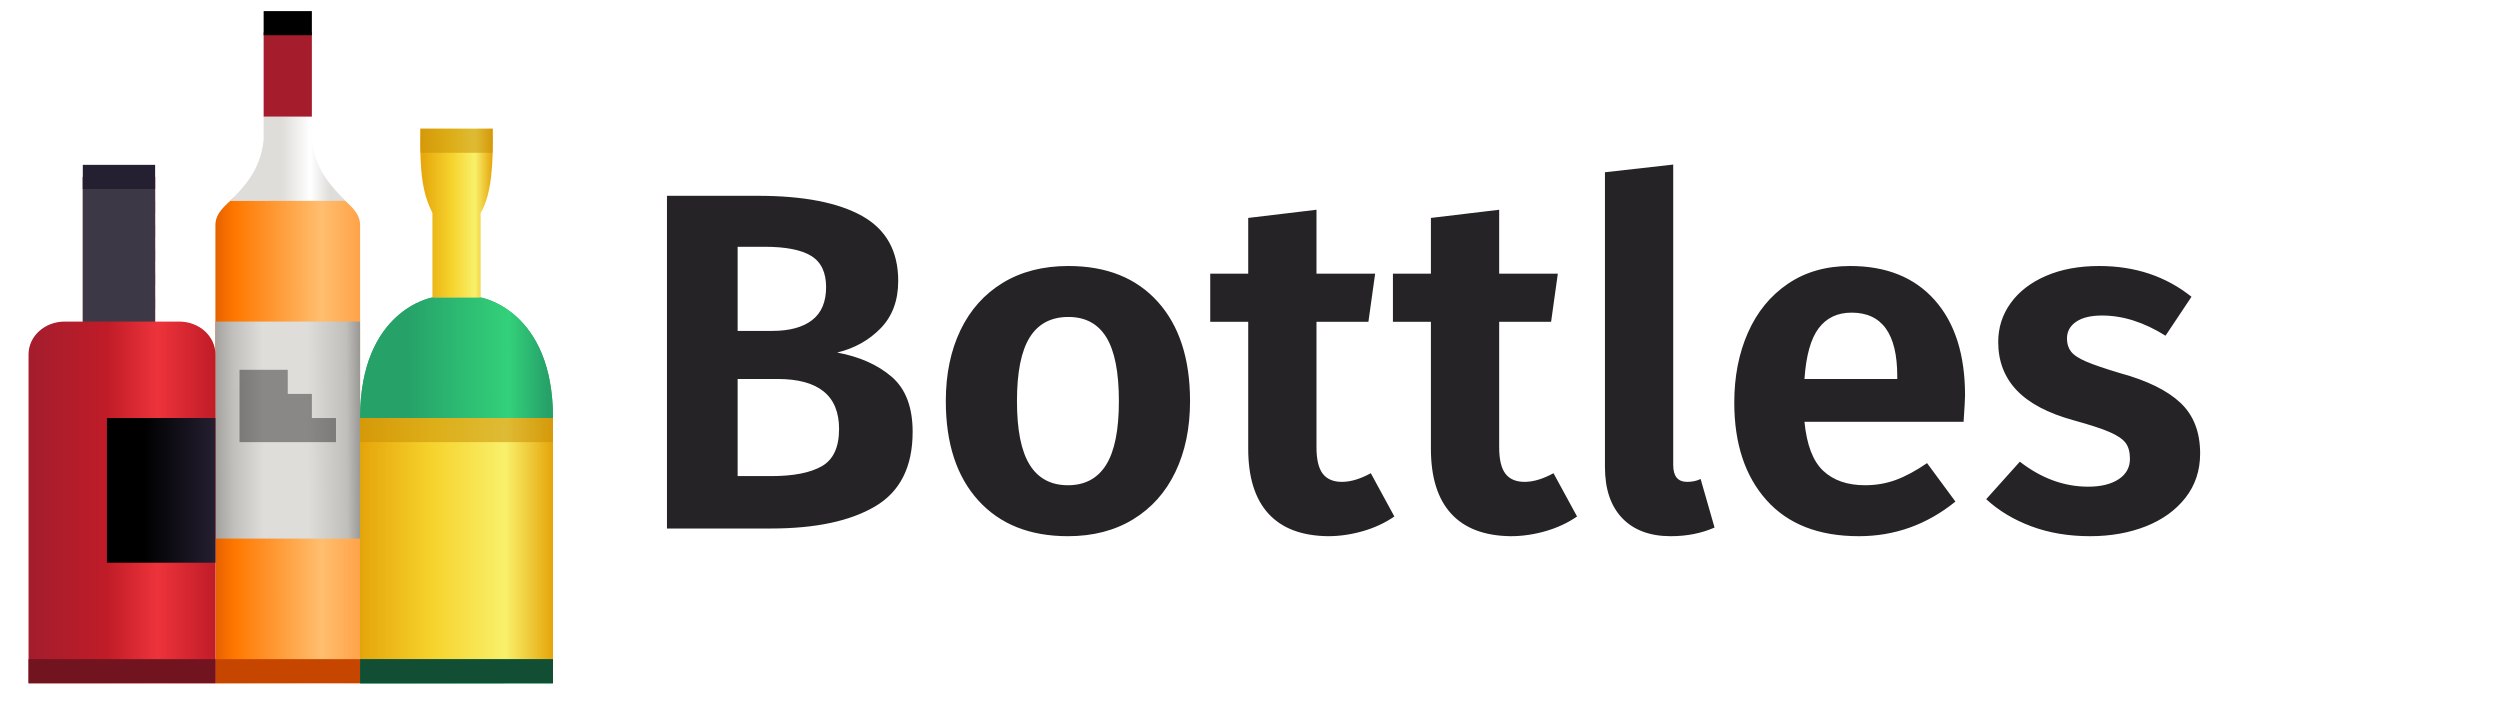
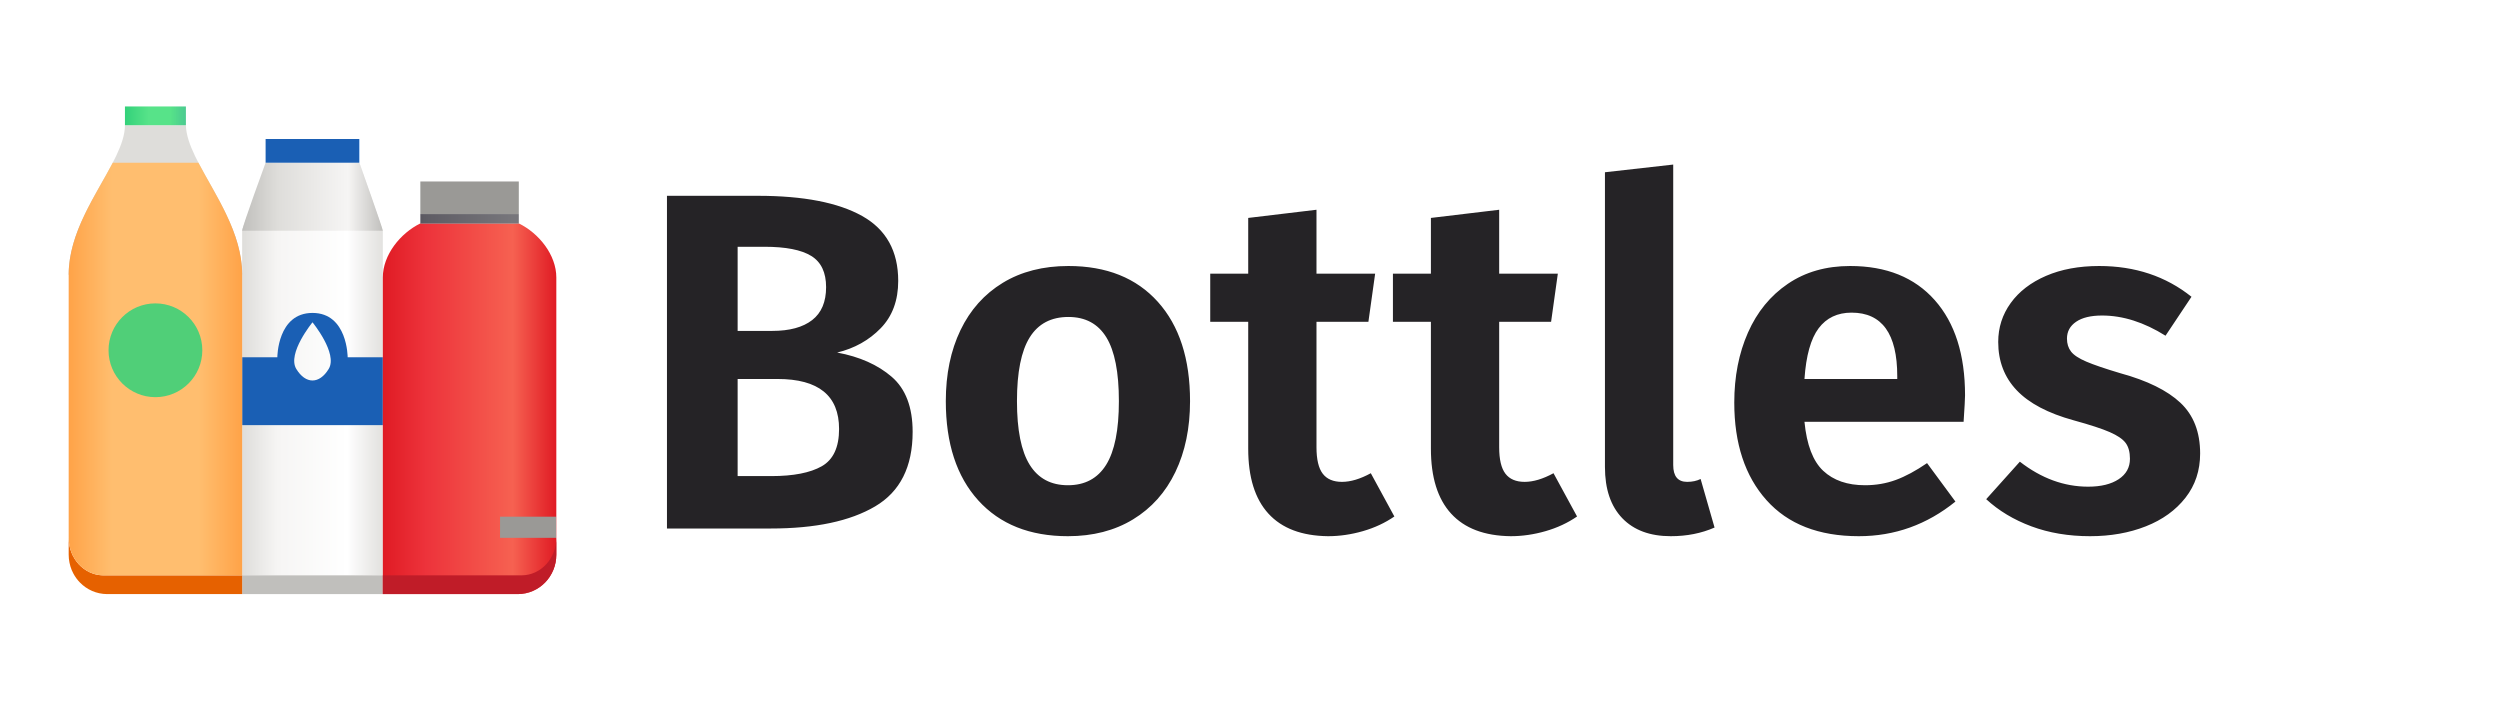
<svg xmlns="http://www.w3.org/2000/svg" style="isolation:isolate" viewBox="0 0 364 102" width="364pt" height="102pt">
  <defs>
-     <clipPath id="_clipPath_WYYhUPsRMds9NNutouXExLgjCNTRXYnJ">
+     <clipPath id="_clipPath_KKLqNIuZyzEbL16u4xjnYHrMNzqKmt37">
      <rect width="364" height="102" />
    </clipPath>
  </defs>
-   <g clip-path="url(#_clipPath_WYYhUPsRMds9NNutouXExLgjCNTRXYnJ)">
-     <clipPath id="_clipPath_P9TdMobS0kfKIefVaDaiTnUSR8qNQapX">
+   <g clip-path="url(#_clipPath_KKLqNIuZyzEbL16u4xjnYHrMNzqKmt37)">
+     <clipPath id="_clipPath_rY38rS3zndo1jALJIfZDX3gab15A6zvV">
      <rect x="10" y="0" width="364" height="102" transform="matrix(1,0,0,1,0,0)" fill="rgb(255,255,255)" />
    </clipPath>
-     <g clip-path="url(#_clipPath_P9TdMobS0kfKIefVaDaiTnUSR8qNQapX)">
+     <g clip-path="url(#_clipPath_rY38rS3zndo1jALJIfZDX3gab15A6zvV)">
      <g>
-         <path d=" M 121.89 51.33 L 121.89 51.33 Q 126.79 52.24 129.835 54.865 L 129.835 54.865 L 129.835 54.865 Q 132.88 57.49 132.88 62.88 L 132.88 62.88 L 132.88 62.88 Q 132.88 70.51 127.42 73.73 L 127.42 73.73 L 127.42 73.73 Q 121.96 76.95 112.23 76.95 L 112.23 76.95 L 97.11 76.95 L 97.11 28.51 L 110.34 28.51 L 110.34 28.51 Q 120.28 28.51 125.53 31.45 L 125.53 31.45 L 125.53 31.45 Q 130.78 34.39 130.78 40.9 L 130.78 40.9 L 130.78 40.9 Q 130.78 45.17 128.225 47.795 L 128.225 47.795 L 128.225 47.795 Q 125.67 50.42 121.89 51.33 L 121.89 51.33 L 121.89 51.33 Z  M 111.32 35.93 L 107.4 35.93 L 107.4 48.18 L 112.44 48.18 L 112.44 48.18 Q 116.22 48.18 118.25 46.605 L 118.25 46.605 L 118.25 46.605 Q 120.28 45.03 120.28 41.81 L 120.28 41.81 L 120.28 41.81 Q 120.28 38.59 118.11 37.26 L 118.11 37.26 L 118.11 37.26 Q 115.94 35.93 111.32 35.93 L 111.32 35.93 L 111.32 35.93 Z  M 112.3 69.32 L 112.3 69.32 Q 117.13 69.32 119.65 67.885 L 119.65 67.885 L 119.65 67.885 Q 122.17 66.45 122.17 62.46 L 122.17 62.46 L 122.17 62.46 Q 122.17 55.18 113.21 55.18 L 113.21 55.18 L 107.4 55.18 L 107.4 69.32 L 112.3 69.32 L 112.3 69.32 Z  M 155.56 38.73 L 155.56 38.73 Q 163.89 38.73 168.58 43.945 L 168.58 43.945 L 168.58 43.945 Q 173.27 49.16 173.27 58.4 L 173.27 58.4 L 173.27 58.4 Q 173.27 64.28 171.135 68.725 L 171.135 68.725 L 171.135 68.725 Q 169 73.17 164.975 75.62 L 164.975 75.62 L 164.975 75.62 Q 160.95 78.07 155.49 78.07 L 155.49 78.07 L 155.49 78.07 Q 147.16 78.07 142.435 72.855 L 142.435 72.855 L 142.435 72.855 Q 137.71 67.64 137.71 58.4 L 137.71 58.4 L 137.71 58.4 Q 137.71 52.52 139.845 48.075 L 139.845 48.075 L 139.845 48.075 Q 141.98 43.63 146.005 41.18 L 146.005 41.18 L 146.005 41.18 Q 150.03 38.73 155.56 38.73 L 155.56 38.73 L 155.56 38.73 Z  M 155.56 46.15 L 155.56 46.15 Q 151.78 46.15 149.925 49.125 L 149.925 49.125 L 149.925 49.125 Q 148.07 52.1 148.07 58.4 L 148.07 58.4 L 148.07 58.4 Q 148.07 64.7 149.925 67.675 L 149.925 67.675 L 149.925 67.675 Q 151.78 70.65 155.49 70.65 L 155.49 70.65 L 155.49 70.65 Q 159.2 70.65 161.055 67.675 L 161.055 67.675 L 161.055 67.675 Q 162.91 64.7 162.91 58.4 L 162.91 58.4 L 162.91 58.4 Q 162.91 52.1 161.09 49.125 L 161.09 49.125 L 161.09 49.125 Q 159.27 46.15 155.56 46.15 L 155.56 46.15 L 155.56 46.15 Z  M 199.59 68.9 L 203.02 75.2 L 203.02 75.2 Q 200.99 76.6 198.435 77.335 L 198.435 77.335 L 198.435 77.335 Q 195.88 78.07 193.36 78.07 L 193.36 78.07 L 193.36 78.07 Q 187.62 78 184.68 74.78 L 184.68 74.78 L 184.68 74.78 Q 181.74 71.56 181.74 65.33 L 181.74 65.33 L 181.74 46.85 L 176.21 46.85 L 176.21 39.85 L 181.74 39.85 L 181.74 31.73 L 191.68 30.54 L 191.68 39.85 L 200.22 39.85 L 199.24 46.85 L 191.68 46.85 L 191.68 65.12 L 191.68 65.12 Q 191.68 67.78 192.59 68.97 L 192.59 68.97 L 192.59 68.97 Q 193.5 70.16 195.39 70.16 L 195.39 70.16 L 195.39 70.16 Q 197.28 70.16 199.59 68.9 L 199.59 68.9 L 199.59 68.9 Z  M 226.19 68.9 L 229.62 75.2 L 229.62 75.2 Q 227.59 76.6 225.035 77.335 L 225.035 77.335 L 225.035 77.335 Q 222.48 78.07 219.96 78.07 L 219.96 78.07 L 219.96 78.07 Q 214.22 78 211.28 74.78 L 211.28 74.78 L 211.28 74.78 Q 208.34 71.56 208.34 65.33 L 208.34 65.33 L 208.34 46.85 L 202.81 46.85 L 202.81 39.85 L 208.34 39.85 L 208.34 31.73 L 218.28 30.54 L 218.28 39.85 L 226.82 39.85 L 225.84 46.85 L 218.28 46.85 L 218.28 65.12 L 218.28 65.12 Q 218.28 67.78 219.19 68.97 L 219.19 68.97 L 219.19 68.97 Q 220.1 70.16 221.99 70.16 L 221.99 70.16 L 221.99 70.16 Q 223.88 70.16 226.19 68.9 L 226.19 68.9 L 226.19 68.9 Z  M 243.27 78.07 L 243.27 78.07 Q 238.72 78.07 236.2 75.445 L 236.2 75.445 L 236.2 75.445 Q 233.68 72.82 233.68 67.99 L 233.68 67.99 L 233.68 25.08 L 243.62 23.96 L 243.62 67.71 L 243.62 67.71 Q 243.62 70.16 245.65 70.16 L 245.65 70.16 L 245.65 70.16 Q 246.77 70.16 247.61 69.74 L 247.61 69.74 L 249.64 76.81 L 249.64 76.81 Q 246.77 78.07 243.27 78.07 L 243.27 78.07 L 243.27 78.07 Z  M 286.11 57.56 L 286.11 57.56 Q 286.11 58.26 285.9 61.41 L 285.9 61.41 L 262.73 61.41 L 262.73 61.41 Q 263.22 66.45 265.46 68.55 L 265.46 68.55 L 265.46 68.55 Q 267.7 70.65 271.55 70.65 L 271.55 70.65 L 271.55 70.65 Q 273.93 70.65 276.03 69.88 L 276.03 69.88 L 276.03 69.88 Q 278.13 69.11 280.58 67.43 L 280.58 67.43 L 284.71 73.03 L 284.71 73.03 Q 278.48 78.07 270.64 78.07 L 270.64 78.07 L 270.64 78.07 Q 261.89 78.07 257.2 72.82 L 257.2 72.82 L 257.2 72.82 Q 252.51 67.57 252.51 58.61 L 252.51 58.61 L 252.51 58.61 Q 252.51 52.94 254.505 48.425 L 254.505 48.425 L 254.505 48.425 Q 256.5 43.91 260.315 41.32 L 260.315 41.32 L 260.315 41.32 Q 264.13 38.73 269.38 38.73 L 269.38 38.73 L 269.38 38.73 Q 277.29 38.73 281.7 43.7 L 281.7 43.7 L 281.7 43.7 Q 286.11 48.67 286.11 57.56 L 286.11 57.56 L 286.11 57.56 Z  M 276.24 55.18 L 276.24 54.76 L 276.24 54.76 Q 276.24 45.52 269.59 45.52 L 269.59 45.52 L 269.59 45.52 Q 266.51 45.52 264.795 47.795 L 264.795 47.795 L 264.795 47.795 Q 263.08 50.07 262.73 55.18 L 262.73 55.18 L 276.24 55.18 L 276.24 55.18 Z  M 305.64 38.73 L 305.64 38.73 Q 313.48 38.73 319.08 43.21 L 319.08 43.21 L 315.3 48.88 L 315.3 48.88 Q 310.61 45.94 306.06 45.94 L 306.06 45.94 L 306.06 45.94 Q 303.61 45.94 302.28 46.85 L 302.28 46.85 L 302.28 46.85 Q 300.95 47.76 300.95 49.3 L 300.95 49.3 L 300.95 49.3 Q 300.95 50.42 301.545 51.19 L 301.545 51.19 L 301.545 51.19 Q 302.14 51.96 303.785 52.66 L 303.785 52.66 L 303.785 52.66 Q 305.43 53.36 308.72 54.34 L 308.72 54.34 L 308.72 54.34 Q 314.6 55.95 317.47 58.645 L 317.47 58.645 L 317.47 58.645 Q 320.34 61.34 320.34 66.03 L 320.34 66.03 L 320.34 66.03 Q 320.34 69.74 318.205 72.47 L 318.205 72.47 L 318.205 72.47 Q 316.07 75.2 312.43 76.635 L 312.43 76.635 L 312.43 76.635 Q 308.79 78.07 304.31 78.07 L 304.31 78.07 L 304.31 78.07 Q 299.62 78.07 295.77 76.635 L 295.77 76.635 L 295.77 76.635 Q 291.92 75.2 289.19 72.68 L 289.19 72.68 L 294.09 67.22 L 294.09 67.22 Q 298.78 70.86 304.03 70.86 L 304.03 70.86 L 304.03 70.86 Q 306.83 70.86 308.475 69.775 L 308.475 69.775 L 308.475 69.775 Q 310.12 68.69 310.12 66.8 L 310.12 66.8 L 310.12 66.8 Q 310.12 65.33 309.49 64.49 L 309.49 64.49 L 309.49 64.49 Q 308.86 63.65 307.18 62.915 L 307.18 62.915 L 307.18 62.915 Q 305.5 62.18 301.93 61.2 L 301.93 61.2 L 301.93 61.2 Q 296.33 59.66 293.635 56.825 L 293.635 56.825 L 293.635 56.825 Q 290.94 53.99 290.94 49.79 L 290.94 49.79 L 290.94 49.79 Q 290.94 46.64 292.76 44.12 L 292.76 44.12 L 292.76 44.12 Q 294.58 41.6 297.905 40.165 L 297.905 40.165 L 297.905 40.165 Q 301.23 38.73 305.64 38.73 L 305.64 38.73 L 305.64 38.73 Z " fill="rgb(37,35,38)" />
+         <g>
+           <path d=" M 121.89 51.33 L 121.89 51.33 Q 126.79 52.24 129.835 54.865 L 129.835 54.865 L 129.835 54.865 Q 132.88 57.49 132.88 62.88 L 132.88 62.88 L 132.88 62.88 Q 132.88 70.51 127.42 73.73 L 127.42 73.73 L 127.42 73.73 Q 121.96 76.95 112.23 76.95 L 112.23 76.95 L 97.11 76.95 L 97.11 28.51 L 110.34 28.51 L 110.34 28.51 Q 120.28 28.51 125.53 31.45 L 125.53 31.45 L 125.53 31.45 Q 130.78 34.39 130.78 40.9 L 130.78 40.9 L 130.78 40.9 Q 130.78 45.17 128.225 47.795 L 128.225 47.795 L 128.225 47.795 Q 125.67 50.42 121.89 51.33 L 121.89 51.33 L 121.89 51.33 L 121.89 51.33 Z  M 111.32 35.93 L 107.4 35.93 L 107.4 48.18 L 112.44 48.18 L 112.44 48.18 Q 116.22 48.18 118.25 46.605 L 118.25 46.605 L 118.25 46.605 Q 120.28 45.03 120.28 41.81 L 120.28 41.81 L 120.28 41.81 Q 120.28 38.59 118.11 37.26 L 118.11 37.26 L 118.11 37.26 Q 115.94 35.93 111.32 35.93 L 111.32 35.93 L 111.32 35.93 L 111.32 35.93 Z  M 112.3 69.32 L 112.3 69.32 Q 117.13 69.32 119.65 67.885 L 119.65 67.885 L 119.65 67.885 Q 122.17 66.45 122.17 62.46 L 122.17 62.46 L 122.17 62.46 Q 122.17 55.18 113.21 55.18 L 113.21 55.18 L 107.4 55.18 L 107.4 69.32 L 112.3 69.32 L 112.3 69.32 L 112.3 69.32 Z  M 155.56 38.73 L 155.56 38.73 Q 163.89 38.73 168.58 43.945 L 168.58 43.945 L 168.58 43.945 Q 173.27 49.16 173.27 58.4 L 173.27 58.4 L 173.27 58.4 Q 173.27 64.28 171.135 68.725 L 171.135 68.725 L 171.135 68.725 Q 169 73.17 164.975 75.62 L 164.975 75.62 L 164.975 75.62 Q 160.95 78.07 155.49 78.07 L 155.49 78.07 L 155.49 78.07 Q 147.16 78.07 142.435 72.855 L 142.435 72.855 L 142.435 72.855 Q 137.71 67.64 137.71 58.4 L 137.71 58.4 L 137.71 58.4 Q 137.71 52.52 139.845 48.075 L 139.845 48.075 L 139.845 48.075 Q 141.98 43.63 146.005 41.18 L 146.005 41.18 L 146.005 41.18 Q 150.03 38.73 155.56 38.73 L 155.56 38.73 L 155.56 38.73 L 155.56 38.73 Z  M 155.56 46.15 L 155.56 46.15 Q 151.78 46.15 149.925 49.125 L 149.925 49.125 L 149.925 49.125 Q 148.07 52.1 148.07 58.4 L 148.07 58.4 L 148.07 58.4 Q 148.07 64.7 149.925 67.675 L 149.925 67.675 L 149.925 67.675 Q 151.78 70.65 155.49 70.65 L 155.49 70.65 L 155.49 70.65 Q 159.2 70.65 161.055 67.675 L 161.055 67.675 L 161.055 67.675 Q 162.91 64.7 162.91 58.4 L 162.91 58.4 L 162.91 58.4 Q 162.91 52.1 161.09 49.125 L 161.09 49.125 L 161.09 49.125 Q 159.27 46.15 155.56 46.15 L 155.56 46.15 L 155.56 46.15 L 155.56 46.15 Z  M 199.59 68.9 L 203.02 75.2 L 203.02 75.2 Q 200.99 76.6 198.435 77.335 L 198.435 77.335 L 198.435 77.335 Q 195.88 78.07 193.36 78.07 L 193.36 78.07 L 193.36 78.07 Q 187.62 78 184.68 74.78 L 184.68 74.78 L 184.68 74.78 Q 181.74 71.56 181.74 65.33 L 181.74 65.33 L 181.74 46.85 L 176.21 46.85 L 176.21 39.85 L 181.74 39.85 L 181.74 31.73 L 191.68 30.54 L 191.68 39.85 L 200.22 39.85 L 199.24 46.85 L 191.68 46.85 L 191.68 65.12 L 191.68 65.12 Q 191.68 67.78 192.59 68.97 L 192.59 68.97 L 192.59 68.97 Q 193.5 70.16 195.39 70.16 L 195.39 70.16 L 195.39 70.16 Q 197.28 70.16 199.59 68.9 L 199.59 68.9 L 199.59 68.9 L 199.59 68.9 Z  M 226.19 68.9 L 229.62 75.2 L 229.62 75.2 Q 227.59 76.6 225.035 77.335 L 225.035 77.335 L 225.035 77.335 Q 222.48 78.07 219.96 78.07 L 219.96 78.07 L 219.96 78.07 Q 214.22 78 211.28 74.78 L 211.28 74.78 L 211.28 74.78 Q 208.34 71.56 208.34 65.33 L 208.34 65.33 L 208.34 46.85 L 202.81 46.85 L 202.81 39.85 L 208.34 39.85 L 208.34 31.73 L 218.28 30.54 L 218.28 39.85 L 226.82 39.85 L 225.84 46.85 L 218.28 46.85 L 218.28 65.12 L 218.28 65.12 Q 218.28 67.78 219.19 68.97 L 219.19 68.97 L 219.19 68.97 Q 220.1 70.16 221.99 70.16 L 221.99 70.16 L 221.99 70.16 Q 223.88 70.16 226.19 68.9 L 226.19 68.9 L 226.19 68.9 L 226.19 68.9 Z  M 243.27 78.07 L 243.27 78.07 Q 238.72 78.07 236.2 75.445 L 236.2 75.445 L 236.2 75.445 Q 233.68 72.82 233.68 67.99 L 233.68 67.99 L 233.68 25.08 L 243.62 23.96 L 243.62 67.71 L 243.62 67.71 Q 243.62 70.16 245.65 70.16 L 245.65 70.16 L 245.65 70.16 Q 246.77 70.16 247.61 69.74 L 247.61 69.74 L 249.64 76.81 L 249.64 76.81 Q 246.77 78.07 243.27 78.07 L 243.27 78.07 L 243.27 78.07 L 243.27 78.07 Z  M 286.11 57.56 L 286.11 57.56 Q 286.11 58.26 285.9 61.41 L 285.9 61.41 L 262.73 61.41 L 262.73 61.41 Q 263.22 66.45 265.46 68.55 L 265.46 68.55 L 265.46 68.55 Q 267.7 70.65 271.55 70.65 L 271.55 70.65 L 271.55 70.65 Q 273.93 70.65 276.03 69.88 L 276.03 69.88 L 276.03 69.88 Q 278.13 69.11 280.58 67.43 L 280.58 67.43 L 284.71 73.03 L 284.71 73.03 Q 278.48 78.07 270.64 78.07 L 270.64 78.07 L 270.64 78.07 Q 261.89 78.07 257.2 72.82 L 257.2 72.82 L 257.2 72.82 Q 252.51 67.57 252.51 58.61 L 252.51 58.61 L 252.51 58.61 Q 252.51 52.94 254.505 48.425 L 254.505 48.425 L 254.505 48.425 Q 256.5 43.91 260.315 41.32 L 260.315 41.32 L 260.315 41.32 Q 264.13 38.73 269.38 38.73 L 269.38 38.73 L 269.38 38.73 Q 277.29 38.73 281.7 43.7 L 281.7 43.7 L 281.7 43.7 Q 286.11 48.67 286.11 57.56 L 286.11 57.56 L 286.11 57.56 L 286.11 57.56 Z  M 276.24 55.18 L 276.24 54.76 L 276.24 54.76 Q 276.24 45.52 269.59 45.52 L 269.59 45.52 L 269.59 45.52 Q 266.51 45.52 264.795 47.795 L 264.795 47.795 L 264.795 47.795 Q 263.08 50.07 262.73 55.18 L 262.73 55.18 L 276.24 55.18 L 276.24 55.18 L 276.24 55.18 Z  M 305.64 38.73 L 305.64 38.73 Q 313.48 38.73 319.08 43.21 L 319.08 43.21 L 315.3 48.88 L 315.3 48.88 Q 310.61 45.94 306.06 45.94 L 306.06 45.94 L 306.06 45.94 Q 303.61 45.94 302.28 46.85 L 302.28 46.85 L 302.28 46.85 Q 300.95 47.76 300.95 49.3 L 300.95 49.3 L 300.95 49.3 Q 300.95 50.42 301.545 51.19 L 301.545 51.19 L 301.545 51.19 Q 302.14 51.96 303.785 52.66 L 303.785 52.66 L 303.785 52.66 Q 305.43 53.36 308.72 54.34 L 308.72 54.34 L 308.72 54.34 Q 314.6 55.95 317.47 58.645 L 317.47 58.645 L 317.47 58.645 Q 320.34 61.34 320.34 66.03 L 320.34 66.03 L 320.34 66.03 Q 320.34 69.74 318.205 72.47 L 318.205 72.47 L 318.205 72.47 Q 316.07 75.2 312.43 76.635 L 312.43 76.635 L 312.43 76.635 Q 308.79 78.07 304.31 78.07 L 304.31 78.07 L 304.31 78.07 Q 299.62 78.07 295.77 76.635 L 295.77 76.635 L 295.77 76.635 Q 291.92 75.2 289.19 72.68 L 289.19 72.68 L 294.09 67.22 L 294.09 67.22 Q 298.78 70.86 304.03 70.86 L 304.03 70.86 L 304.03 70.86 Q 306.83 70.86 308.475 69.775 L 308.475 69.775 L 308.475 69.775 Q 310.12 68.69 310.12 66.8 L 310.12 66.8 L 310.12 66.8 Q 310.12 65.33 309.49 64.49 L 309.49 64.49 L 309.49 64.49 Q 308.86 63.65 307.18 62.915 L 307.18 62.915 L 307.18 62.915 Q 305.5 62.18 301.93 61.2 L 301.93 61.2 L 301.93 61.2 Q 296.33 59.66 293.635 56.825 L 293.635 56.825 L 293.635 56.825 Q 290.94 53.99 290.94 49.79 L 290.94 49.79 L 290.94 49.79 Q 290.94 46.64 292.76 44.12 L 292.76 44.12 L 292.76 44.12 Q 294.58 41.6 297.905 40.165 L 297.905 40.165 L 297.905 40.165 Q 301.23 38.73 305.64 38.73 L 305.64 38.73 L 305.64 38.73 L 305.64 38.73 Z " fill="rgb(37,35,38)" />
+         </g>
      </g>
    </g>
-     <linearGradient id="_lgradient_0" x1="0" y1="0.563" x2="1" y2="0.562" gradientTransform="matrix(21.065,0,0,79.143,31.365,20.339)" gradientUnits="userSpaceOnUse">
-       <stop offset="0%" stop-opacity="1" style="stop-color:rgb(230,97,0)" />
-       <stop offset="13.387%" stop-opacity="1" style="stop-color:rgb(255,120,0)" />
-       <stop offset="73.326%" stop-opacity="1" style="stop-color:rgb(255,190,111)" />
+     <linearGradient id="_lgradient_11" x1="0" y1="0.5" x2="1" y2="0.5" gradientTransform="matrix(20.481,0,0,60.077,35.26,23.692)" gradientUnits="userSpaceOnUse">
+       <stop offset="0%" stop-opacity="1" style="stop-color:rgb(222,221,218)" />
+       <stop offset="25%" stop-opacity="1" style="stop-color:rgb(246,245,244)" />
+       <stop offset="75%" stop-opacity="1" style="stop-color:rgb(255,255,255)" />
+       <stop offset="100%" stop-opacity="0.855" style="stop-color:rgb(222,221,218)" />
+     </linearGradient>
+     <path d=" M 39.046 23.692 C 39.046 23.692 35.26 32.983 35.26 33.602 L 35.26 83.769 L 55.74 83.769 L 55.74 33.599 C 55.74 33.602 52.327 23.692 52.327 23.692 L 39.046 23.692 Z " fill="url(#_lgradient_11)" />
+     <linearGradient id="_lgradient_12" x1="6.333333333330415e-7" y1="0.514" x2="1.003" y2="0.514" gradientTransform="matrix(20.481,0,0,9.907,35.26,23.692)" gradientUnits="userSpaceOnUse">
+       <stop offset="0%" stop-opacity="1" style="stop-color:rgb(192,191,188)" />
+       <stop offset="25%" stop-opacity="1" style="stop-color:rgb(222,221,218)" />
+       <stop offset="75%" stop-opacity="1" style="stop-color:rgb(246,245,244)" />
+       <stop offset="100%" stop-opacity="1" style="stop-color:rgb(192,191,188)" />
+     </linearGradient>
+     <path d=" M 38.673 23.692 C 38.673 23.692 35.26 32.983 35.26 33.599 L 55.74 33.599 C 55.74 33.266 52.327 23.692 52.327 23.692 L 38.673 23.692 Z " fill="url(#_lgradient_12)" />
+     <linearGradient id="_lgradient_13" x1="2.5757708133067325e-8" y1="0.844" x2="1" y2="0.844" gradientTransform="matrix(25.26,0,0,21.779,10,18.231)" gradientUnits="userSpaceOnUse">
+       <stop offset="0%" stop-opacity="1" style="stop-color:rgb(192,191,188)" />
+       <stop offset="25%" stop-opacity="1" style="stop-color:rgb(222,221,218)" />
+       <stop offset="75%" stop-opacity="1" style="stop-color:rgb(222,221,218)" />
+       <stop offset="100%" stop-opacity="1" style="stop-color:rgb(192,191,188)" />
+     </linearGradient>
+     <path d=" M 10 40.005 C 10.339 40.016 35.26 40.005 35.26 40.005 C 35.26 31.255 27.174 23.692 27.067 18.231 L 18.192 18.231 C 18.192 23.692 9.997 31.255 10 40.005 Z " fill="url(#_lgradient_13)" />
+     <path d=" M 55.74 83.769 L 35.26 83.769 L 35.26 86.5 L 55.74 86.5 L 55.74 83.769 Z " fill="rgb(192,191,188)" />
+     <linearGradient id="_lgradient_14" x1="0" y1="0.5" x2="1" y2="0.5" gradientTransform="matrix(13.654,0,0,3.453,38.673,20.239)" gradientUnits="userSpaceOnUse">
+       <stop offset="100%" stop-opacity="1" style="stop-color:rgb(26,95,180)" />
+       <stop offset="100%" stop-opacity="1" style="stop-color:rgb(26,97,185)" />
+       <stop offset="100%" stop-opacity="1" style="stop-color:rgb(29,114,217)" />
+       <stop offset="100%" stop-opacity="1" style="stop-color:rgb(52,131,226)" />
+     </linearGradient>
+     <path d=" M 38.673 20.239 L 38.673 23.692 L 52.327 23.692 L 52.327 20.239 L 38.673 20.239 Z " fill="url(#_lgradient_14)" />
+     <linearGradient id="_lgradient_15" x1="0" y1="0.5" x2="1" y2="0.5" gradientTransform="matrix(20.481,0,0,16.334,35.26,45.562)" gradientUnits="userSpaceOnUse">
+       <stop offset="100%" stop-opacity="1" style="stop-color:rgb(26,95,180)" />
+       <stop offset="100%" stop-opacity="1" style="stop-color:rgb(26,97,185)" />
+       <stop offset="100%" stop-opacity="1" style="stop-color:rgb(29,114,217)" />
+       <stop offset="100%" stop-opacity="1" style="stop-color:rgb(52,131,226)" />
+     </linearGradient>
+     <path d=" M 45.5 45.562 C 40.38 45.562 40.38 52.019 40.38 52.019 L 35.26 52.019 L 35.26 61.896 L 55.74 61.896 L 55.74 52.019 L 50.62 52.019 C 50.62 52.019 50.62 45.562 45.5 45.562 Z  M 45.5 46.928 C 45.5 46.928 49.223 51.469 47.86 53.715 C 46.497 55.96 44.5 55.96 43.137 53.715 C 41.775 51.469 45.5 46.928 45.5 46.928 Z " fill="url(#_lgradient_15)" />
+     <path d=" M 35.26 83.769 L 15.07 83.769 C 14.984 83.769 14.896 83.767 14.811 83.761 C 14.723 83.759 14.638 83.751 14.552 83.74 C 14.464 83.732 14.381 83.721 14.296 83.705 C 14.211 83.692 14.131 83.676 14.045 83.657 C 13.963 83.641 13.88 83.62 13.8 83.596 C 13.72 83.575 13.64 83.551 13.56 83.524 C 13.4 83.471 13.245 83.409 13.093 83.34 C 12.941 83.273 12.792 83.196 12.648 83.111 C 12.507 83.028 12.368 82.937 12.232 82.839 C 12.096 82.74 11.965 82.636 11.843 82.524 C 11.717 82.415 11.595 82.297 11.483 82.172 C 11.368 82.049 11.259 81.918 11.155 81.785 C 11.051 81.649 10.955 81.51 10.864 81.364 C 10.773 81.22 10.688 81.07 10.611 80.916 C 10.533 80.761 10.461 80.601 10.397 80.436 C 10.333 80.273 10.275 80.108 10.227 79.934 C 10.179 79.764 10.136 79.59 10.104 79.412 C 10.069 79.233 10.043 79.052 10.027 78.868 C 10.011 78.684 10 78.497 10 78.308 L 10 80.753 L 10 80.756 C 10 80.953 10.011 81.15 10.029 81.342 L 10.029 81.345 C 10.048 81.537 10.077 81.726 10.115 81.913 C 10.149 82.1 10.197 82.284 10.251 82.463 L 10.251 82.465 C 10.304 82.644 10.368 82.817 10.437 82.991 C 10.507 83.161 10.587 83.329 10.675 83.492 C 10.931 83.977 11.256 84.423 11.635 84.812 C 12.645 85.849 14.043 86.492 15.595 86.5 L 35.26 86.5 L 35.26 83.769 Z " fill="rgb(230,97,0)" />
+     <linearGradient id="_lgradient_16" x1="0" y1="0.579" x2="1" y2="0.579" gradientTransform="matrix(25.26,0,0,60.077,10,23.692)" gradientUnits="userSpaceOnUse">
+       <stop offset="0%" stop-opacity="1" style="stop-color:rgb(255,163,72)" />
+       <stop offset="25%" stop-opacity="1" style="stop-color:rgb(255,190,111)" />
+       <stop offset="75%" stop-opacity="1" style="stop-color:rgb(255,190,111)" />
      <stop offset="100%" stop-opacity="1" style="stop-color:rgb(255,163,72)" />
    </linearGradient>
-     <path d=" M 38.386 20.339 C 38.345 20.785 38.277 21.196 38.208 21.598 C 38.28 21.2 38.345 20.785 38.386 20.339 Z  M 45.408 20.339 C 45.449 20.775 45.511 21.179 45.583 21.57 C 45.514 21.176 45.449 20.775 45.408 20.339 Z  M 38.143 21.954 C 38.085 22.242 38.009 22.516 37.937 22.784 C 38.013 22.516 38.081 22.242 38.143 21.954 Z  M 34.094 28.718 C 32.637 30.056 31.365 31.064 31.365 32.778 L 31.365 99.483 L 52.429 99.483 L 52.429 32.778 C 52.429 31.064 51.157 30.056 49.7 28.718 L 34.094 28.718 Z " fill="url(#_lgradient_0)" />
-     <linearGradient id="_lgradient_1" x1="0.186" y1="0.572" x2="0.867" y2="0.572" gradientTransform="matrix(16.769,0,0,12.277,33.504,16.979)" gradientUnits="userSpaceOnUse">
-       <stop offset="0%" stop-opacity="1" style="stop-color:rgb(222,221,218)" />
-       <stop offset="38.845%" stop-opacity="1" style="stop-color:rgb(222,221,218)" />
-       <stop offset="75%" stop-opacity="1" style="stop-color:rgb(255,255,255)" />
-       <stop offset="100%" stop-opacity="1" style="stop-color:rgb(222,221,218)" />
+     <path d=" M 16.422 23.692 C 16.419 23.695 16.416 23.698 16.414 23.7 C 14.003 28.346 9.997 33.882 10 40.002 L 10 78.308 C 10 78.497 10.011 78.684 10.027 78.868 C 10.043 79.052 10.069 79.233 10.101 79.412 C 10.136 79.59 10.179 79.764 10.227 79.937 C 10.275 80.108 10.333 80.273 10.397 80.436 C 10.461 80.601 10.533 80.761 10.611 80.916 C 10.688 81.07 10.773 81.22 10.864 81.366 C 10.955 81.51 11.051 81.649 11.155 81.785 C 11.259 81.921 11.368 82.049 11.48 82.175 C 11.595 82.297 11.717 82.415 11.84 82.524 C 11.965 82.636 12.096 82.74 12.232 82.839 C 12.368 82.937 12.507 83.028 12.648 83.113 C 12.792 83.196 12.941 83.273 13.093 83.343 C 13.245 83.409 13.4 83.471 13.56 83.524 C 13.64 83.551 13.72 83.575 13.8 83.599 C 13.88 83.62 13.963 83.641 14.045 83.657 C 14.131 83.676 14.211 83.692 14.296 83.705 C 14.381 83.721 14.464 83.732 14.55 83.74 C 14.638 83.751 14.723 83.759 14.808 83.761 C 14.896 83.767 14.984 83.769 15.07 83.769 L 35.26 83.769 L 35.26 40.002 C 35.26 33.882 31.307 28.346 28.894 23.7 C 28.891 23.698 28.889 23.695 28.886 23.692 L 16.422 23.692 Z " fill="url(#_lgradient_16)" />
+     <linearGradient id="_lgradient_17" x1="0" y1="0.489" x2="1" y2="0.489" gradientTransform="matrix(25.26,0,0,53.97,55.74,32.53)" gradientUnits="userSpaceOnUse">
+       <stop offset="0%" stop-opacity="1" style="stop-color:rgb(224,27,36)" />
+       <stop offset="25%" stop-opacity="1" style="stop-color:rgb(237,51,59)" />
+       <stop offset="75%" stop-opacity="1" style="stop-color:rgb(246,97,81)" />
+       <stop offset="100%" stop-opacity="1" style="stop-color:rgb(224,27,36)" />
    </linearGradient>
-     <path d=" M 38.386 16.979 L 38.386 20.339 C 37.944 24.951 35.181 27.543 33.504 29.257 L 50.273 29.24 C 48.651 27.495 45.85 24.951 45.408 20.339 L 45.408 16.979 L 38.386 16.979 Z " fill="url(#_lgradient_1)" />
-     <path d=" M 31.365 95.972 L 52.429 95.972 L 52.429 99.483 L 31.365 99.483 L 31.365 95.972 Z " fill="rgb(198,70,0)" />
-     <path d=" M 38.386 4.692 L 38.386 16.979 L 45.408 16.979 L 45.408 4.692 L 38.386 4.692 Z " fill="rgb(165,29,45)" />
-     <path d=" M 38.386 1.616 L 38.386 5.127 L 45.408 5.127 L 45.408 1.616 L 38.386 1.616 Z " fill="rgb(0,0,0)" />
-     <linearGradient id="_lgradient_2" x1="-0.039" y1="0.506" x2="1" y2="0.497" gradientTransform="matrix(21.065,0,0,31.597,31.365,46.821)" gradientUnits="userSpaceOnUse">
-       <stop offset="0%" stop-opacity="1" style="stop-color:rgb(154,153,150)" />
-       <stop offset="15.611%" stop-opacity="1" style="stop-color:rgb(192,191,188)" />
-       <stop offset="35.646%" stop-opacity="1" style="stop-color:rgb(222,221,218)" />
-       <stop offset="65.074%" stop-opacity="1" style="stop-color:rgb(222,221,218)" />
-       <stop offset="91.087%" stop-opacity="1" style="stop-color:rgb(192,191,188)" />
+     <path d=" M 61.202 32.53 C 58.298 33.949 55.74 37.111 55.74 40.4 L 55.74 86.5 L 75.405 86.5 C 78.507 86.487 81 83.929 81 80.756 L 81 40.4 C 81 37.103 78.453 33.946 75.538 32.53 L 61.202 32.53 Z " fill="url(#_lgradient_17)" />
+     <linearGradient id="_lgradient_18" x1="0" y1="0.5" x2="1" y2="0.5" gradientTransform="matrix(8.875,0,0,2.731,18.192,15.5)" gradientUnits="userSpaceOnUse">
+       <stop offset="0%" stop-opacity="1" style="stop-color:rgb(51,209,122)" />
+       <stop offset="38.845%" stop-opacity="1" style="stop-color:rgb(87,227,137)" />
+       <stop offset="75%" stop-opacity="1" style="stop-color:rgb(87,227,137)" />
+       <stop offset="100%" stop-opacity="0.855" style="stop-color:rgb(46,194,126)" />
+     </linearGradient>
+     <path d=" M 18.192 15.5 L 27.067 15.5 L 27.067 18.231 L 18.192 18.231 L 18.192 15.5 Z " fill="url(#_lgradient_18)" />
+     <path d=" M 81 78.308 C 81 81.334 78.739 83.769 75.93 83.769 L 55.74 83.769 L 55.74 86.5 L 75.405 86.5 C 78.507 86.487 81 83.929 81 80.756 L 81 78.308 Z " fill="rgb(192,28,40)" />
+     <linearGradient id="_lgradient_19" x1="-0.381" y1="0.5" x2="1.381" y2="0.5" gradientTransform="matrix(14.337,0,0,1.387,61.202,31.165)" gradientUnits="userSpaceOnUse">
+       <stop offset="0%" stop-opacity="1" style="stop-color:rgb(61,56,70)" />
+       <stop offset="25%" stop-opacity="1" style="stop-color:rgb(94,92,100)" />
+       <stop offset="75%" stop-opacity="1" style="stop-color:rgb(119,118,123)" />
+       <stop offset="100%" stop-opacity="1" style="stop-color:rgb(119,118,123)" />
+     </linearGradient>
+     <path d=" M 61.202 31.165 L 75.538 31.165 L 75.538 32.551 L 61.202 32.551 L 61.202 31.165 Z " fill="url(#_lgradient_19)" />
+     <linearGradient id="_lgradient_20" x1="0" y1="0.5" x2="1" y2="0.5" gradientTransform="matrix(14.337,0,0,4.742,61.202,26.423)" gradientUnits="userSpaceOnUse">
      <stop offset="100%" stop-opacity="1" style="stop-color:rgb(154,153,150)" />
+       <stop offset="100%" stop-opacity="1" style="stop-color:rgb(158,157,154)" />
+       <stop offset="100%" stop-opacity="1" style="stop-color:rgb(193,192,189)" />
+       <stop offset="100%" stop-opacity="1" style="stop-color:rgb(220,219,216)" />
    </linearGradient>
-     <path d=" M 31.365 46.821 L 52.429 46.821 L 52.429 78.418 L 31.365 78.418 L 31.365 46.821 Z " fill="url(#_lgradient_2)" />
-     <path d=" M 34.876 53.842 L 34.876 64.375 L 48.919 64.375 L 48.919 60.864 L 45.408 60.864 L 45.408 57.353 L 41.897 57.353 L 41.897 53.842 L 34.876 53.842 Z " fill="rgb(0,0,0)" fill-opacity="0.386" />
-     <linearGradient id="_lgradient_3" x1="0.032" y1="0.619" x2="1" y2="0.619" gradientTransform="matrix(27.209,0,0,73.726,4.156,25.756)" gradientUnits="userSpaceOnUse">
-       <stop offset="0%" stop-opacity="1" style="stop-color:rgb(165,29,45)" />
-       <stop offset="40%" stop-opacity="1" style="stop-color:rgb(192,28,40)" />
-       <stop offset="67.991%" stop-opacity="1" style="stop-color:rgb(237,51,59)" />
-       <stop offset="100%" stop-opacity="1" style="stop-color:rgb(192,28,40)" />
+     <path d=" M 61.202 26.423 L 75.538 26.423 L 75.538 31.165 L 61.202 31.165 L 61.202 26.423 Z " fill="url(#_lgradient_20)" />
+     <linearGradient id="_lgradient_21" x1="0" y1="0.5" x2="1" y2="0.5" gradientTransform="matrix(8.192,0,0,3.077,72.808,75.23)" gradientUnits="userSpaceOnUse">
+       <stop offset="100%" stop-opacity="1" style="stop-color:rgb(154,153,150)" />
+       <stop offset="100%" stop-opacity="1" style="stop-color:rgb(158,157,154)" />
+       <stop offset="100%" stop-opacity="1" style="stop-color:rgb(193,192,189)" />
+       <stop offset="100%" stop-opacity="1" style="stop-color:rgb(220,219,216)" />
    </linearGradient>
-     <path d=" M 12.055 25.756 L 12.055 46.821 L 9.422 46.821 C 6.505 46.821 4.156 48.953 4.156 51.6 L 4.156 99.483 L 31.365 99.483 L 31.365 51.6 C 31.365 48.953 29.016 46.821 26.099 46.821 L 22.588 46.821 L 22.588 25.756 L 12.055 25.756 Z " fill="url(#_lgradient_3)" />
-     <path d=" M 4.156 95.972 L 31.365 95.972 L 31.365 99.483 L 4.156 99.483 L 4.156 95.972 Z " fill="rgb(114,20,31)" />
-     <path d=" M 12.055 25.756 L 22.588 25.756 L 22.588 46.821 L 12.055 46.821 L 12.055 25.756 Z " fill="rgb(61,56,70)" />
-     <linearGradient id="_lgradient_4" x1="0.188" y1="0.458" x2="1" y2="0.458" gradientTransform="matrix(15.798,0,0,21.065,15.566,60.864)" gradientUnits="userSpaceOnUse">
-       <stop offset="18.75%" stop-opacity="1" style="stop-color:rgb(0,0,0)" />
-       <stop offset="100%" stop-opacity="1" style="stop-color:rgb(36,31,49)" />
-     </linearGradient>
-     <path d=" M 15.566 60.864 L 31.365 60.864 L 31.365 81.929 L 15.566 81.929 L 15.566 60.864 Z " fill="url(#_lgradient_4)" />
-     <path d=" M 12.055 24.001 L 22.588 24.001 L 22.588 27.512 L 12.055 27.512 L 12.055 24.001 Z " fill="rgb(36,31,49)" />
-     <path d=" M 52.429 60.864 L 73.494 60.864 L 73.494 99.483 L 52.429 99.483 L 52.429 60.864 Z " fill="rgb(46,194,126)" />
-     <path d=" M 62.962 43.31 C 62.962 43.31 52.429 45.066 52.429 60.864 L 80.516 60.864 C 80.516 45.066 69.983 43.31 69.983 43.31 L 62.962 43.31 Z  M 52.429 95.972 L 52.429 99.483 L 80.516 99.483 L 80.516 95.972 L 52.429 95.972 Z " fill="rgb(38,162,105)" />
-     <linearGradient id="_lgradient_5" x1="0.25" y1="0.188" x2="0.969" y2="0.184" gradientTransform="matrix(28.086,0,0,56.172,52.429,43.31)" gradientUnits="userSpaceOnUse">
-       <stop offset="0%" stop-opacity="1" style="stop-color:rgb(38,162,105)" />
-       <stop offset="72.425%" stop-opacity="1" style="stop-color:rgb(51,209,122)" />
-       <stop offset="100%" stop-opacity="1" style="stop-color:rgb(38,162,105)" />
-     </linearGradient>
-     <path d=" M 62.962 43.31 C 62.962 43.31 52.429 45.066 52.429 60.864 L 80.516 60.864 C 80.516 45.066 69.983 43.31 69.983 43.31 L 62.962 43.31 Z  M 52.429 95.972 L 52.429 99.483 L 80.516 99.483 L 80.516 95.972 L 52.429 95.972 Z " fill="url(#_lgradient_5)" />
-     <linearGradient id="_lgradient_6" x1="0" y1="0.5" x2="1" y2="0.5" gradientTransform="matrix(28.086,0,0,35.108,52.429,60.864)" gradientUnits="userSpaceOnUse">
-       <stop offset="0%" stop-opacity="1" style="stop-color:rgb(229,165,10)" />
-       <stop offset="37.5%" stop-opacity="1" style="stop-color:rgb(246,211,45)" />
-       <stop offset="75.367%" stop-opacity="1" style="stop-color:rgb(249,240,107)" />
-       <stop offset="100%" stop-opacity="1" style="stop-color:rgb(229,165,10)" />
-     </linearGradient>
-     <path d=" M 52.429 60.864 L 80.516 60.864 L 80.516 95.972 L 52.429 95.972 L 52.429 60.864 Z " fill="url(#_lgradient_6)" />
-     <linearGradient id="_lgradient_7" x1="0.002" y1="0.571" x2="0.999" y2="0.571" gradientTransform="matrix(10.566,0,0,24.575,61.188,18.735)" gradientUnits="userSpaceOnUse">
-       <stop offset="0%" stop-opacity="1" style="stop-color:rgb(229,165,10)" />
-       <stop offset="43.357%" stop-opacity="1" style="stop-color:rgb(246,211,45)" />
-       <stop offset="75.367%" stop-opacity="1" style="stop-color:rgb(249,240,107)" />
-       <stop offset="100%" stop-opacity="1" style="stop-color:rgb(229,165,10)" />
-     </linearGradient>
-     <path d=" M 61.206 18.735 C 61.076 25.595 61.621 28.297 62.962 31.022 L 62.962 43.31 L 69.983 43.31 L 69.983 31.022 C 71.619 28.211 71.821 23.74 71.739 18.735 L 61.206 18.735 Z " fill="url(#_lgradient_7)" />
-     <linearGradient id="_lgradient_8" x1="0" y1="0.5" x2="1" y2="0.5" gradientTransform="matrix(10.532,0,0,1.755,12.055,29.267)" gradientUnits="userSpaceOnUse">
-       <stop offset="100%" stop-opacity="0" style="stop-color:rgb(36,31,49)" />
-       <stop offset="100%" stop-opacity="0.107" style="stop-color:rgb(45,40,57)" />
-       <stop offset="100%" stop-opacity="0.929" style="stop-color:rgb(113,112,118)" />
-     </linearGradient>
-     <path d=" M 12.055 29.267 L 22.588 29.267 L 22.588 31.022 L 12.055 31.022 L 12.055 29.267 Z " fill="url(#_lgradient_8)" />
-     <linearGradient id="_lgradient_9" x1="0" y1="0.5" x2="1" y2="0.5" gradientTransform="matrix(10.532,0,0,1.755,12.055,32.778)" gradientUnits="userSpaceOnUse">
-       <stop offset="100%" stop-opacity="0" style="stop-color:rgb(36,31,49)" />
-       <stop offset="100%" stop-opacity="0.107" style="stop-color:rgb(45,40,57)" />
-       <stop offset="100%" stop-opacity="0.929" style="stop-color:rgb(113,112,118)" />
-     </linearGradient>
-     <path d=" M 12.055 32.778 L 22.588 32.778 L 22.588 34.533 L 12.055 34.533 L 12.055 32.778 Z " fill="url(#_lgradient_9)" />
-     <linearGradient id="_lgradient_10" x1="0" y1="0.5" x2="1" y2="0.5" gradientTransform="matrix(10.532,0,0,1.755,12.055,36.289)" gradientUnits="userSpaceOnUse">
-       <stop offset="100%" stop-opacity="0" style="stop-color:rgb(36,31,49)" />
-       <stop offset="100%" stop-opacity="0.107" style="stop-color:rgb(45,40,57)" />
-       <stop offset="100%" stop-opacity="0.929" style="stop-color:rgb(113,112,118)" />
-     </linearGradient>
-     <path d=" M 12.055 36.289 L 22.588 36.289 L 22.588 38.044 L 12.055 38.044 L 12.055 36.289 Z " fill="url(#_lgradient_10)" />
-     <linearGradient id="_lgradient_11" x1="0" y1="0.5" x2="1" y2="0.5" gradientTransform="matrix(10.532,0,0,1.755,12.055,39.799)" gradientUnits="userSpaceOnUse">
-       <stop offset="100%" stop-opacity="0" style="stop-color:rgb(36,31,49)" />
-       <stop offset="100%" stop-opacity="0.107" style="stop-color:rgb(45,40,57)" />
-       <stop offset="100%" stop-opacity="0.929" style="stop-color:rgb(113,112,118)" />
-     </linearGradient>
-     <path d=" M 12.055 39.799 L 22.588 39.799 L 22.588 41.555 L 12.055 41.555 L 12.055 39.799 Z " fill="url(#_lgradient_11)" />
-     <linearGradient id="_lgradient_12" x1="0" y1="0.5" x2="1" y2="0.5" gradientTransform="matrix(10.532,0,0,1.755,12.055,43.31)" gradientUnits="userSpaceOnUse">
-       <stop offset="100%" stop-opacity="0" style="stop-color:rgb(36,31,49)" />
-       <stop offset="100%" stop-opacity="0.107" style="stop-color:rgb(45,40,57)" />
-       <stop offset="100%" stop-opacity="0.929" style="stop-color:rgb(113,112,118)" />
-     </linearGradient>
-     <path d=" M 12.055 43.31 L 22.588 43.31 L 22.588 45.066 L 12.055 45.066 L 12.055 43.31 Z " fill="url(#_lgradient_12)" />
-     <path d=" M 61.206 18.735 L 61.206 22.246 L 71.739 22.246 L 71.739 18.735 L 61.206 18.735 Z " fill="rgb(200,144,8)" fill-opacity="0.545" />
-     <path d=" M 52.429 60.864 L 52.429 64.375 L 80.516 64.375 L 80.516 60.864 L 52.429 60.864 Z " fill="rgb(200,144,8)" fill-opacity="0.545" />
-     <path d=" M 52.429 95.972 L 80.516 95.972 L 80.516 99.483 L 52.429 99.483 L 52.429 95.972 Z " fill="rgb(18,78,51)" />
+     <path d=" M 72.808 75.23 L 81 75.23 L 81 78.308 L 72.808 78.308 L 72.808 75.23 Z " fill="url(#_lgradient_21)" />
+     <path d=" M 22.63 44.173 C 18.859 44.173 15.803 47.229 15.803 51 C 15.803 54.771 18.859 57.827 22.63 57.827 C 26.401 57.827 29.457 54.771 29.457 51 C 29.457 47.229 26.401 44.173 22.63 44.173 Z " fill="rgb(51,209,122)" fill-opacity="0.855" />
  </g>
</svg>
